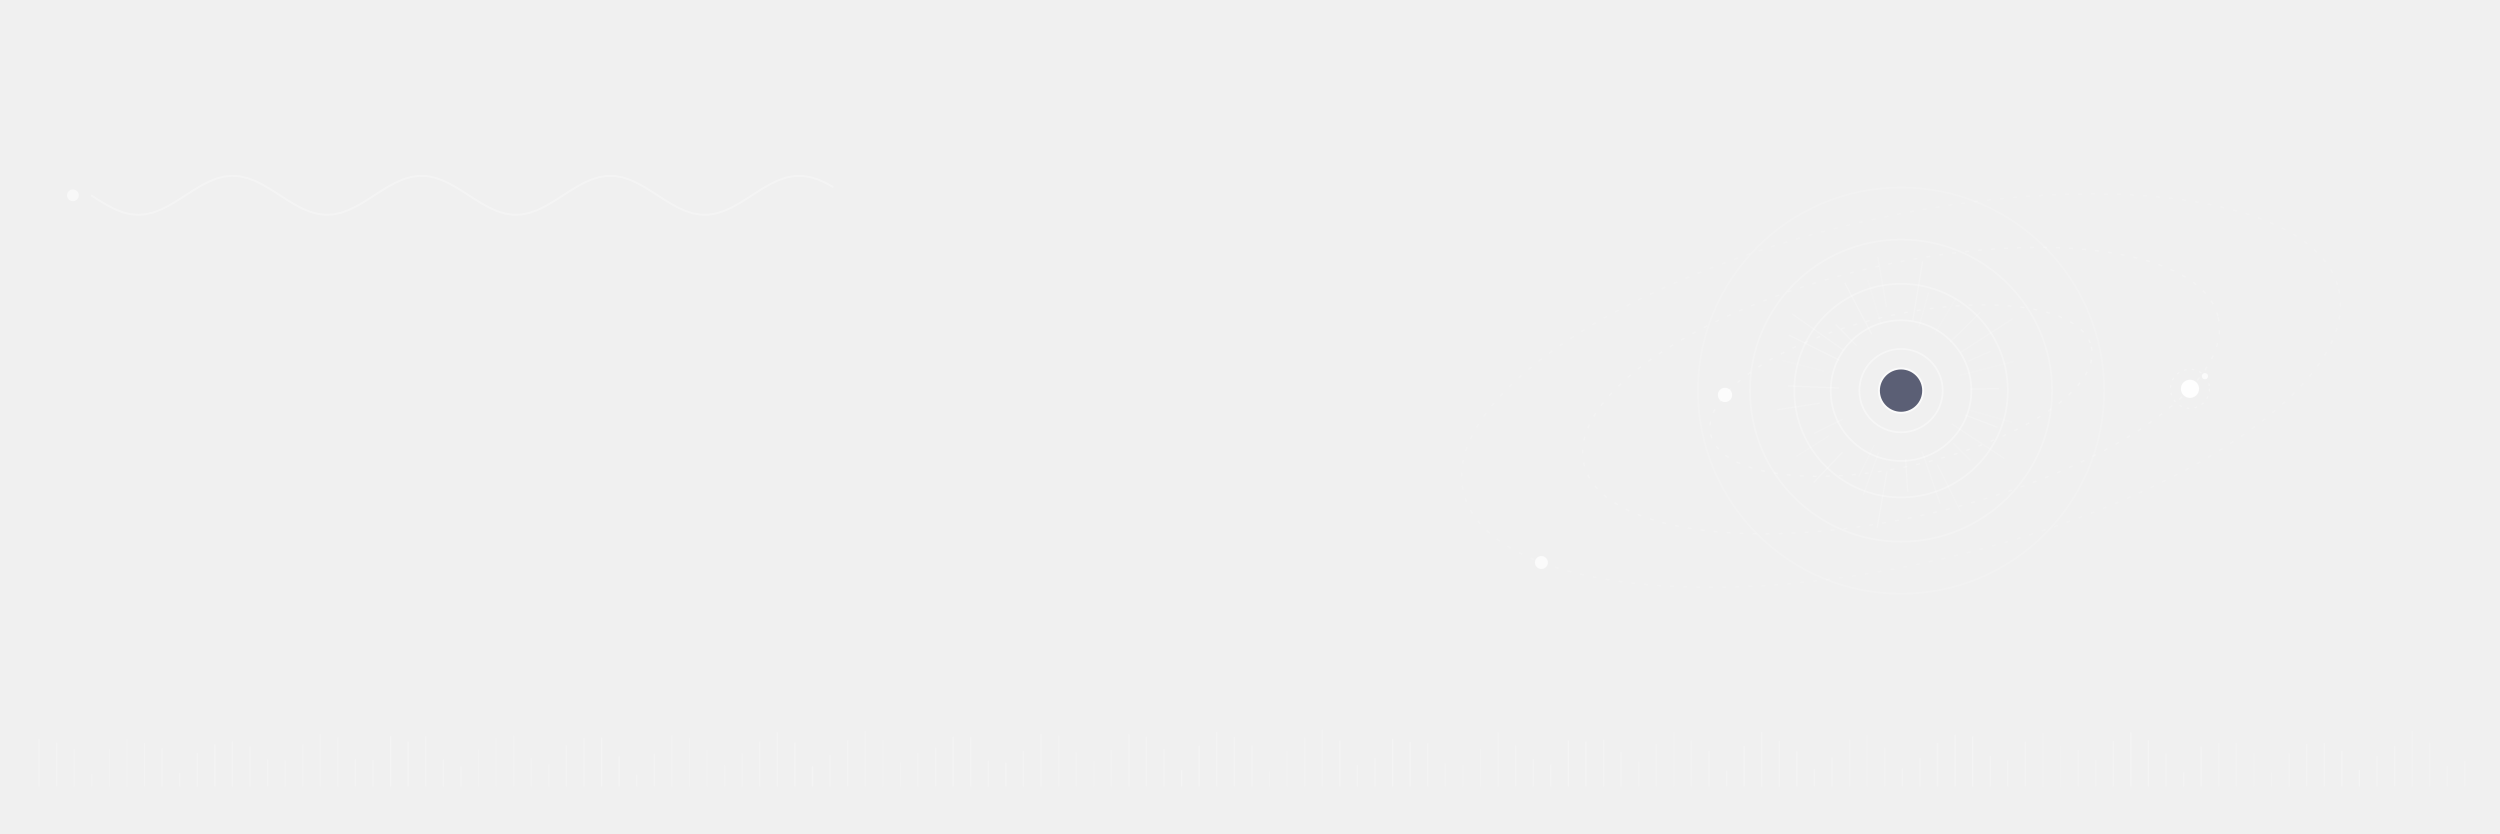
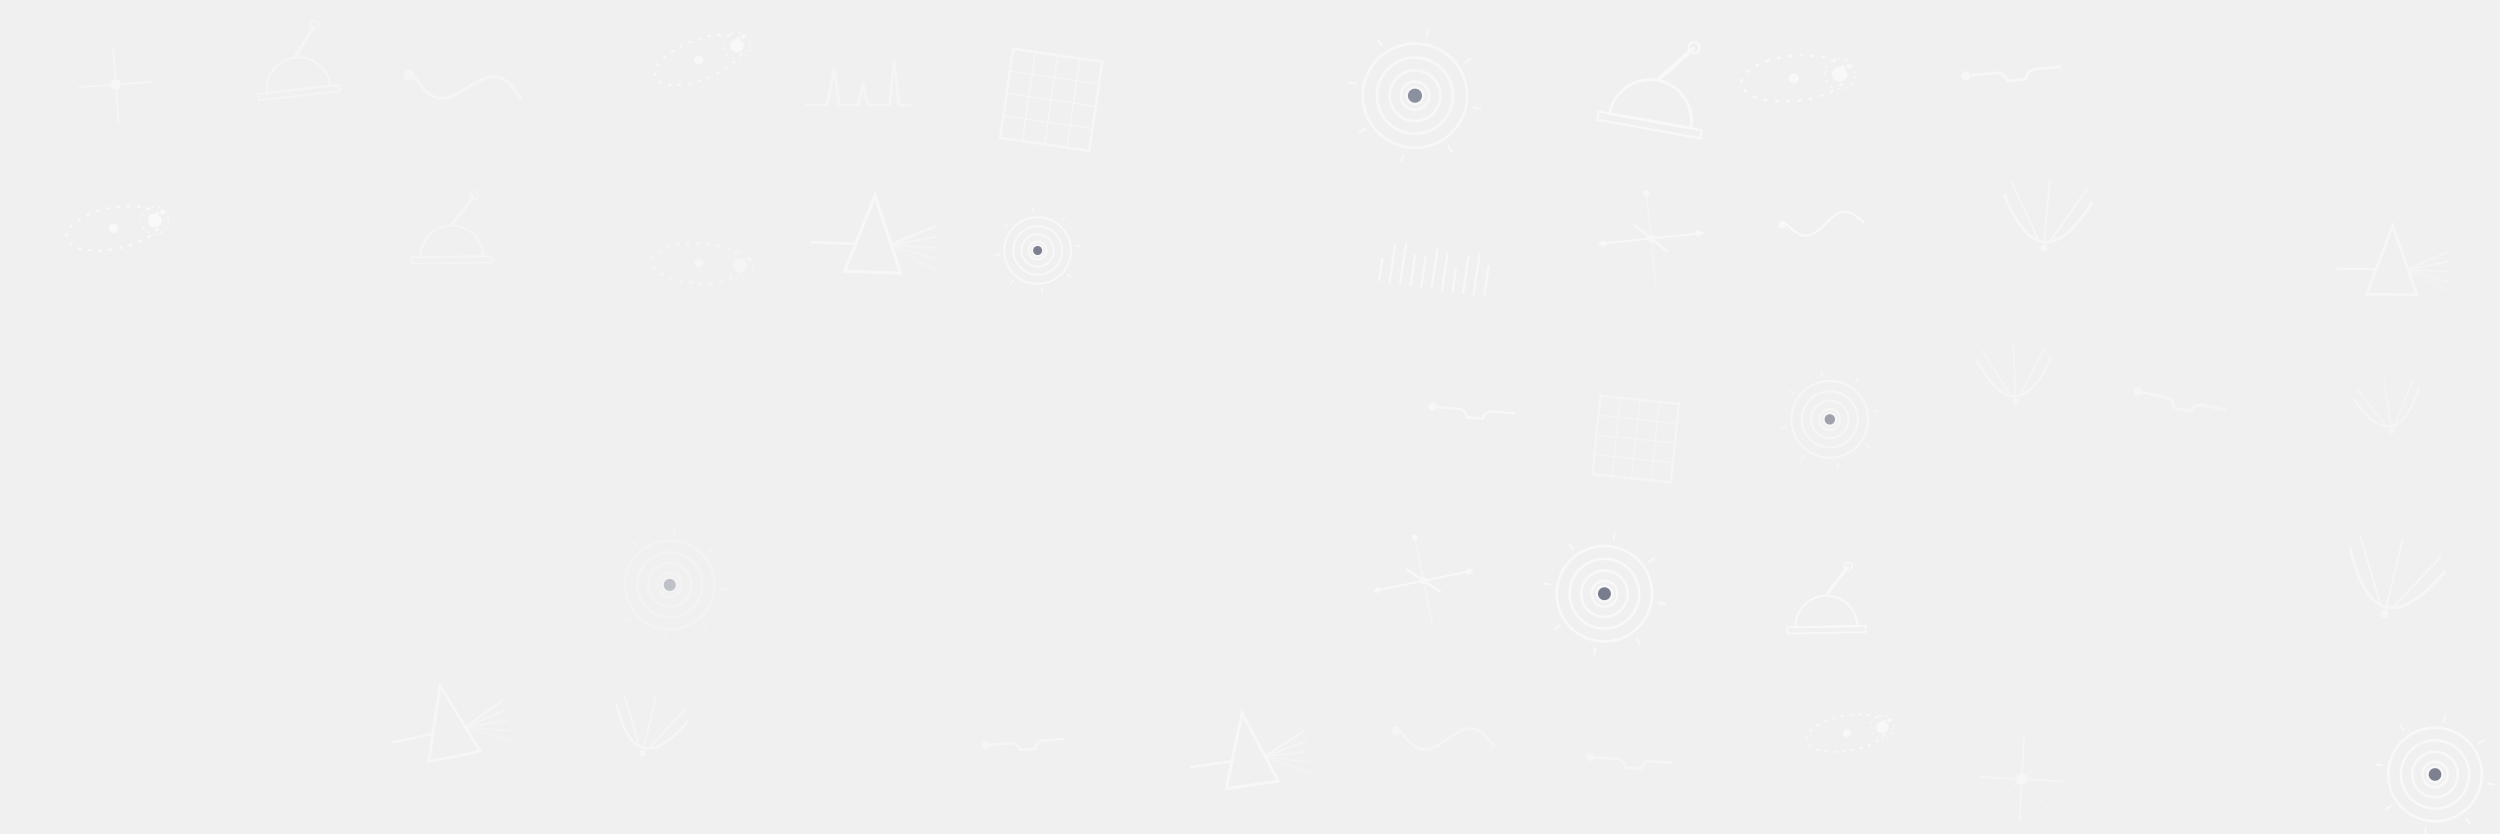
<svg xmlns="http://www.w3.org/2000/svg" viewBox="0 0 1920 640" preserveAspectRatio="xMidYMid slice">
-   <g id="comb">
-     <line x1="30.0" y1="604.0" x2="30.0" y2="567.4" stroke="#FFFFFF" stroke-width="1" opacity="0.23" />
-     <line x1="43.5" y1="604.0" x2="43.5" y2="570.4" stroke="#FFFFFF" stroke-width="1" opacity="0.21" />
-     <line x1="57.0" y1="604.0" x2="57.0" y2="575.3" stroke="#FFFFFF" stroke-width="1" opacity="0.18" />
-     <line x1="70.5" y1="604.0" x2="70.5" y2="594.5" stroke="#FFFFFF" stroke-width="1" opacity="0.15" />
-     <line x1="84.0" y1="604.0" x2="84.0" y2="575.1" stroke="#FFFFFF" stroke-width="1" opacity="0.11" />
-     <line x1="97.5" y1="604.0" x2="97.5" y2="567.7" stroke="#FFFFFF" stroke-width="1" opacity="0.13" />
-     <line x1="111.0" y1="604.0" x2="111.0" y2="570.5" stroke="#FFFFFF" stroke-width="1" opacity="0.17" />
-     <line x1="124.5" y1="604.0" x2="124.5" y2="574.6" stroke="#FFFFFF" stroke-width="1" opacity="0.20" />
-     <line x1="138.0" y1="604.0" x2="138.0" y2="593.7" stroke="#FFFFFF" stroke-width="1" opacity="0.22" />
-     <line x1="151.5" y1="604.0" x2="151.5" y2="578.4" stroke="#FFFFFF" stroke-width="1" opacity="0.24" />
-     <line x1="165.0" y1="604.0" x2="165.0" y2="571.7" stroke="#FFFFFF" stroke-width="1" opacity="0.24" />
-     <line x1="178.5" y1="604.0" x2="178.5" y2="569.5" stroke="#FFFFFF" stroke-width="1" opacity="0.23" />
-     <line x1="192.0" y1="604.0" x2="192.0" y2="573.4" stroke="#FFFFFF" stroke-width="1" opacity="0.21" />
-     <line x1="205.5" y1="604.0" x2="205.5" y2="583.1" stroke="#FFFFFF" stroke-width="1" opacity="0.19" />
-     <line x1="219.0" y1="604.0" x2="219.0" y2="583.9" stroke="#FFFFFF" stroke-width="1" opacity="0.15" />
-     <line x1="232.5" y1="604.0" x2="232.5" y2="571.4" stroke="#FFFFFF" stroke-width="1" opacity="0.11" />
-     <line x1="246.0" y1="604.0" x2="246.0" y2="563.8" stroke="#FFFFFF" stroke-width="1" opacity="0.13" />
-     <line x1="259.5" y1="604.0" x2="259.5" y2="566.3" stroke="#FFFFFF" stroke-width="1" opacity="0.16" />
-     <line x1="273.0" y1="604.0" x2="273.0" y2="583.0" stroke="#FFFFFF" stroke-width="1" opacity="0.20" />
-     <line x1="286.5" y1="604.0" x2="286.5" y2="583.7" stroke="#FFFFFF" stroke-width="1" opacity="0.22" />
-     <line x1="300.0" y1="604.0" x2="300.0" y2="565.3" stroke="#FFFFFF" stroke-width="1" opacity="0.24" />
-     <line x1="313.5" y1="604.0" x2="313.5" y2="569.5" stroke="#FFFFFF" stroke-width="1" opacity="0.24" />
-     <line x1="327.0" y1="604.0" x2="327.0" y2="565.6" stroke="#FFFFFF" stroke-width="1" opacity="0.23" />
-     <line x1="340.5" y1="604.0" x2="340.5" y2="583.3" stroke="#FFFFFF" stroke-width="1" opacity="0.22" />
-     <line x1="354.0" y1="604.0" x2="354.0" y2="588.8" stroke="#FFFFFF" stroke-width="1" opacity="0.19" />
-     <line x1="367.5" y1="604.0" x2="367.5" y2="575.6" stroke="#FFFFFF" stroke-width="1" opacity="0.16" />
-     <line x1="381.0" y1="604.0" x2="381.0" y2="567.1" stroke="#FFFFFF" stroke-width="1" opacity="0.12" />
-     <line x1="394.5" y1="604.0" x2="394.5" y2="564.7" stroke="#FFFFFF" stroke-width="1" opacity="0.12" />
-     <line x1="408.0" y1="604.0" x2="408.0" y2="582.0" stroke="#FFFFFF" stroke-width="1" opacity="0.16" />
-     <line x1="421.5" y1="604.0" x2="421.5" y2="587.1" stroke="#FFFFFF" stroke-width="1" opacity="0.19" />
-     <line x1="435.0" y1="604.0" x2="435.0" y2="572.4" stroke="#FFFFFF" stroke-width="1" opacity="0.22" />
-     <line x1="448.5" y1="604.0" x2="448.5" y2="567.0" stroke="#FFFFFF" stroke-width="1" opacity="0.23" />
-     <line x1="462.0" y1="604.0" x2="462.0" y2="566.3" stroke="#FFFFFF" stroke-width="1" opacity="0.24" />
-     <line x1="475.5" y1="604.0" x2="475.5" y2="580.8" stroke="#FFFFFF" stroke-width="1" opacity="0.23" />
-     <line x1="489.0" y1="604.0" x2="489.0" y2="595.0" stroke="#FFFFFF" stroke-width="1" opacity="0.22" />
-     <line x1="502.5" y1="604.0" x2="502.5" y2="578.8" stroke="#FFFFFF" stroke-width="1" opacity="0.19" />
-     <line x1="516.0" y1="604.0" x2="516.0" y2="564.7" stroke="#FFFFFF" stroke-width="1" opacity="0.16" />
-     <line x1="529.5" y1="604.0" x2="529.5" y2="566.6" stroke="#FFFFFF" stroke-width="1" opacity="0.12" />
-     <line x1="543.0" y1="604.0" x2="543.0" y2="576.2" stroke="#FFFFFF" stroke-width="1" opacity="0.12" />
-     <line x1="556.5" y1="604.0" x2="556.5" y2="587.8" stroke="#FFFFFF" stroke-width="1" opacity="0.16" />
-     <line x1="570.0" y1="604.0" x2="570.0" y2="578.6" stroke="#FFFFFF" stroke-width="1" opacity="0.19" />
-     <line x1="583.5" y1="604.0" x2="583.5" y2="569.5" stroke="#FFFFFF" stroke-width="1" opacity="0.22" />
-     <line x1="597.0" y1="604.0" x2="597.0" y2="562.4" stroke="#FFFFFF" stroke-width="1" opacity="0.23" />
-     <line x1="610.5" y1="604.0" x2="610.5" y2="570.3" stroke="#FFFFFF" stroke-width="1" opacity="0.24" />
-     <line x1="624.0" y1="604.0" x2="624.0" y2="588.5" stroke="#FFFFFF" stroke-width="1" opacity="0.24" />
-     <line x1="637.5" y1="604.0" x2="637.5" y2="579.8" stroke="#FFFFFF" stroke-width="1" opacity="0.22" />
-     <line x1="651.0" y1="604.0" x2="651.0" y2="568.6" stroke="#FFFFFF" stroke-width="1" opacity="0.19" />
-     <line x1="664.5" y1="604.0" x2="664.5" y2="561.3" stroke="#FFFFFF" stroke-width="1" opacity="0.16" />
-     <line x1="678.0" y1="604.0" x2="678.0" y2="568.2" stroke="#FFFFFF" stroke-width="1" opacity="0.12" />
-     <line x1="691.5" y1="604.0" x2="691.5" y2="585.5" stroke="#FFFFFF" stroke-width="1" opacity="0.12" />
-     <line x1="705.0" y1="604.0" x2="705.0" y2="578.3" stroke="#FFFFFF" stroke-width="1" opacity="0.15" />
-     <line x1="718.5" y1="604.0" x2="718.5" y2="574.2" stroke="#FFFFFF" stroke-width="1" opacity="0.19" />
-     <line x1="732.0" y1="604.0" x2="732.0" y2="565.8" stroke="#FFFFFF" stroke-width="1" opacity="0.22" />
-     <line x1="745.5" y1="604.0" x2="745.5" y2="566.4" stroke="#FFFFFF" stroke-width="1" opacity="0.23" />
-     <line x1="759.0" y1="604.0" x2="759.0" y2="584.3" stroke="#FFFFFF" stroke-width="1" opacity="0.24" />
-     <line x1="772.5" y1="604.0" x2="772.5" y2="585.8" stroke="#FFFFFF" stroke-width="1" opacity="0.24" />
-     <line x1="786.0" y1="604.0" x2="786.0" y2="576.7" stroke="#FFFFFF" stroke-width="1" opacity="0.22" />
-     <line x1="799.5" y1="604.0" x2="799.5" y2="563.6" stroke="#FFFFFF" stroke-width="1" opacity="0.20" />
-     <line x1="813.0" y1="604.0" x2="813.0" y2="565.0" stroke="#FFFFFF" stroke-width="1" opacity="0.16" />
-     <line x1="826.5" y1="604.0" x2="826.5" y2="577.7" stroke="#FFFFFF" stroke-width="1" opacity="0.13" />
-     <line x1="840.0" y1="604.0" x2="840.0" y2="584.6" stroke="#FFFFFF" stroke-width="1" opacity="0.11" />
-     <line x1="853.5" y1="604.0" x2="853.5" y2="575.9" stroke="#FFFFFF" stroke-width="1" opacity="0.15" />
-     <line x1="867.0" y1="604.0" x2="867.0" y2="563.9" stroke="#FFFFFF" stroke-width="1" opacity="0.19" />
-     <line x1="880.5" y1="604.0" x2="880.5" y2="565.7" stroke="#FFFFFF" stroke-width="1" opacity="0.21" />
-     <line x1="894.0" y1="604.0" x2="894.0" y2="575.3" stroke="#FFFFFF" stroke-width="1" opacity="0.23" />
-     <line x1="907.5" y1="604.0" x2="907.5" y2="591.4" stroke="#FFFFFF" stroke-width="1" opacity="0.24" />
-     <line x1="921.0" y1="604.0" x2="921.0" y2="572.8" stroke="#FFFFFF" stroke-width="1" opacity="0.24" />
-     <line x1="934.5" y1="604.0" x2="934.5" y2="562.2" stroke="#FFFFFF" stroke-width="1" opacity="0.22" />
-     <line x1="948.0" y1="604.0" x2="948.0" y2="566.1" stroke="#FFFFFF" stroke-width="1" opacity="0.20" />
-     <line x1="961.5" y1="604.0" x2="961.5" y2="572.3" stroke="#FFFFFF" stroke-width="1" opacity="0.17" />
-     <line x1="975.0" y1="604.0" x2="975.0" y2="592.6" stroke="#FFFFFF" stroke-width="1" opacity="0.13" />
-     <line x1="988.5" y1="604.0" x2="988.5" y2="576.5" stroke="#FFFFFF" stroke-width="1" opacity="0.11" />
-     <line x1="1002.0" y1="604.0" x2="1002.0" y2="566.3" stroke="#FFFFFF" stroke-width="1" opacity="0.15" />
-     <line x1="1015.5" y1="604.0" x2="1015.5" y2="560.3" stroke="#FFFFFF" stroke-width="1" opacity="0.18" />
-     <line x1="1029.0" y1="604.0" x2="1029.0" y2="568.8" stroke="#FFFFFF" stroke-width="1" opacity="0.21" />
-     <line x1="1042.5" y1="604.0" x2="1042.5" y2="587.7" stroke="#FFFFFF" stroke-width="1" opacity="0.23" />
-     <line x1="1056.0" y1="604.0" x2="1056.0" y2="582.1" stroke="#FFFFFF" stroke-width="1" opacity="0.24" />
-     <line x1="1069.5" y1="604.0" x2="1069.5" y2="567.4" stroke="#FFFFFF" stroke-width="1" opacity="0.24" />
-     <line x1="1083.0" y1="604.0" x2="1083.0" y2="569.8" stroke="#FFFFFF" stroke-width="1" opacity="0.22" />
-     <line x1="1096.5" y1="604.0" x2="1096.5" y2="570.7" stroke="#FFFFFF" stroke-width="1" opacity="0.20" />
-     <line x1="1110.0" y1="604.0" x2="1110.0" y2="586.3" stroke="#FFFFFF" stroke-width="1" opacity="0.17" />
-     <line x1="1123.5" y1="604.0" x2="1123.5" y2="587.3" stroke="#FFFFFF" stroke-width="1" opacity="0.13" />
-     <line x1="1137.0" y1="604.0" x2="1137.0" y2="575.1" stroke="#FFFFFF" stroke-width="1" opacity="0.11" />
-     <line x1="1150.5" y1="604.0" x2="1150.5" y2="562.4" stroke="#FFFFFF" stroke-width="1" opacity="0.15" />
-     <line x1="1164.0" y1="604.0" x2="1164.0" y2="572.5" stroke="#FFFFFF" stroke-width="1" opacity="0.18" />
-     <line x1="1177.5" y1="604.0" x2="1177.5" y2="582.9" stroke="#FFFFFF" stroke-width="1" opacity="0.21" />
-     <line x1="1191.0" y1="604.0" x2="1191.0" y2="587.2" stroke="#FFFFFF" stroke-width="1" opacity="0.23" />
-     <line x1="1204.5" y1="604.0" x2="1204.5" y2="568.7" stroke="#FFFFFF" stroke-width="1" opacity="0.24" />
-     <line x1="1218.0" y1="604.0" x2="1218.0" y2="569.6" stroke="#FFFFFF" stroke-width="1" opacity="0.24" />
-     <line x1="1231.5" y1="604.0" x2="1231.5" y2="568.0" stroke="#FFFFFF" stroke-width="1" opacity="0.23" />
-     <line x1="1245.0" y1="604.0" x2="1245.0" y2="577.5" stroke="#FFFFFF" stroke-width="1" opacity="0.20" />
-     <line x1="1258.5" y1="604.0" x2="1258.5" y2="585.0" stroke="#FFFFFF" stroke-width="1" opacity="0.17" />
-     <line x1="1272.0" y1="604.0" x2="1272.0" y2="571.2" stroke="#FFFFFF" stroke-width="1" opacity="0.14" />
-     <line x1="1285.5" y1="604.0" x2="1285.5" y2="562.3" stroke="#FFFFFF" stroke-width="1" opacity="0.10" />
-     <line x1="1299.0" y1="604.0" x2="1299.0" y2="568.7" stroke="#FFFFFF" stroke-width="1" opacity="0.14" />
-     <line x1="1312.5" y1="604.0" x2="1312.5" y2="576.6" stroke="#FFFFFF" stroke-width="1" opacity="0.18" />
-     <line x1="1326.0" y1="604.0" x2="1326.0" y2="591.9" stroke="#FFFFFF" stroke-width="1" opacity="0.21" />
-     <line x1="1339.5" y1="604.0" x2="1339.5" y2="572.8" stroke="#FFFFFF" stroke-width="1" opacity="0.23" />
-     <line x1="1353.0" y1="604.0" x2="1353.0" y2="562.2" stroke="#FFFFFF" stroke-width="1" opacity="0.24" />
-     <line x1="1366.5" y1="604.0" x2="1366.5" y2="569.2" stroke="#FFFFFF" stroke-width="1" opacity="0.24" />
-     <line x1="1380.0" y1="604.0" x2="1380.0" y2="576.9" stroke="#FFFFFF" stroke-width="1" opacity="0.23" />
-     <line x1="1393.5" y1="604.0" x2="1393.5" y2="590.5" stroke="#FFFFFF" stroke-width="1" opacity="0.21" />
-     <line x1="1407.0" y1="604.0" x2="1407.0" y2="581.6" stroke="#FFFFFF" stroke-width="1" opacity="0.18" />
-     <line x1="1420.5" y1="604.0" x2="1420.5" y2="568.1" stroke="#FFFFFF" stroke-width="1" opacity="0.14" />
-     <line x1="1434.0" y1="604.0" x2="1434.0" y2="564.3" stroke="#FFFFFF" stroke-width="1" opacity="0.10" />
-     <line x1="1447.5" y1="604.0" x2="1447.5" y2="574.1" stroke="#FFFFFF" stroke-width="1" opacity="0.14" />
-     <line x1="1461.0" y1="604.0" x2="1461.0" y2="590.1" stroke="#FFFFFF" stroke-width="1" opacity="0.17" />
-     <line x1="1474.5" y1="604.0" x2="1474.5" y2="582.2" stroke="#FFFFFF" stroke-width="1" opacity="0.21" />
-     <line x1="1488.0" y1="604.0" x2="1488.0" y2="570.6" stroke="#FFFFFF" stroke-width="1" opacity="0.23" />
-     <line x1="1501.5" y1="604.0" x2="1501.5" y2="564.3" stroke="#FFFFFF" stroke-width="1" opacity="0.24" />
-     <line x1="1515.0" y1="604.0" x2="1515.0" y2="565.5" stroke="#FFFFFF" stroke-width="1" opacity="0.24" />
-     <line x1="1528.5" y1="604.0" x2="1528.5" y2="580.6" stroke="#FFFFFF" stroke-width="1" opacity="0.23" />
-     <line x1="1542.0" y1="604.0" x2="1542.0" y2="583.8" stroke="#FFFFFF" stroke-width="1" opacity="0.21" />
-     <line x1="1555.5" y1="604.0" x2="1555.5" y2="569.7" stroke="#FFFFFF" stroke-width="1" opacity="0.18" />
-     <line x1="1569.0" y1="604.0" x2="1569.0" y2="563.3" stroke="#FFFFFF" stroke-width="1" opacity="0.14" />
-     <line x1="1582.5" y1="604.0" x2="1582.5" y2="573.0" stroke="#FFFFFF" stroke-width="1" opacity="0.10" />
-     <line x1="1596.0" y1="604.0" x2="1596.0" y2="576.0" stroke="#FFFFFF" stroke-width="1" opacity="0.14" />
-     <line x1="1609.5" y1="604.0" x2="1609.5" y2="583.8" stroke="#FFFFFF" stroke-width="1" opacity="0.17" />
-     <line x1="1623.0" y1="604.0" x2="1623.0" y2="569.0" stroke="#FFFFFF" stroke-width="1" opacity="0.20" />
-     <line x1="1636.5" y1="604.0" x2="1636.5" y2="562.5" stroke="#FFFFFF" stroke-width="1" opacity="0.23" />
-     <line x1="1650.0" y1="604.0" x2="1650.0" y2="568.4" stroke="#FFFFFF" stroke-width="1" opacity="0.24" />
-     <line x1="1663.5" y1="604.0" x2="1663.5" y2="578.6" stroke="#FFFFFF" stroke-width="1" opacity="0.24" />
-     <line x1="1677.0" y1="604.0" x2="1677.0" y2="593.2" stroke="#FFFFFF" stroke-width="1" opacity="0.23" />
-     <line x1="1690.5" y1="604.0" x2="1690.5" y2="573.4" stroke="#FFFFFF" stroke-width="1" opacity="0.21" />
-     <line x1="1704.0" y1="604.0" x2="1704.0" y2="570.5" stroke="#FFFFFF" stroke-width="1" opacity="0.18" />
-     <line x1="1717.5" y1="604.0" x2="1717.5" y2="570.6" stroke="#FFFFFF" stroke-width="1" opacity="0.15" />
-     <line x1="1731.0" y1="604.0" x2="1731.0" y2="578.3" stroke="#FFFFFF" stroke-width="1" opacity="0.11" />
-     <line x1="1744.5" y1="604.0" x2="1744.5" y2="593.4" stroke="#FFFFFF" stroke-width="1" opacity="0.13" />
-     <line x1="1758.0" y1="604.0" x2="1758.0" y2="578.6" stroke="#FFFFFF" stroke-width="1" opacity="0.17" />
-     <line x1="1771.5" y1="604.0" x2="1771.5" y2="571.5" stroke="#FFFFFF" stroke-width="1" opacity="0.20" />
-     <line x1="1785.0" y1="604.0" x2="1785.0" y2="570.6" stroke="#FFFFFF" stroke-width="1" opacity="0.22" />
-     <line x1="1798.5" y1="604.0" x2="1798.5" y2="576.8" stroke="#FFFFFF" stroke-width="1" opacity="0.24" />
-     <line x1="1812.0" y1="604.0" x2="1812.0" y2="591.3" stroke="#FFFFFF" stroke-width="1" opacity="0.24" />
-     <line x1="1825.5" y1="604.0" x2="1825.5" y2="580.7" stroke="#FFFFFF" stroke-width="1" opacity="0.23" />
-     <line x1="1839.0" y1="604.0" x2="1839.0" y2="572.9" stroke="#FFFFFF" stroke-width="1" opacity="0.21" />
-     <line x1="1852.5" y1="604.0" x2="1852.5" y2="561.4" stroke="#FFFFFF" stroke-width="1" opacity="0.18" />
-     <line x1="1866.0" y1="604.0" x2="1866.0" y2="570.3" stroke="#FFFFFF" stroke-width="1" opacity="0.15" />
-     <line x1="1879.5" y1="604.0" x2="1879.5" y2="588.2" stroke="#FFFFFF" stroke-width="1" opacity="0.11" />
-     <line x1="1893.0" y1="604.0" x2="1893.0" y2="584.3" stroke="#FFFFFF" stroke-width="1" opacity="0.13" />
-   </g>
-   <g id="rv">
-     <path d="M 70.0,150.00 L 76.0,153.86 L 82.0,157.45 L 88.0,160.55 L 94.0,162.94 L 100.0,164.45 L 106.0,165.00 L 112.0,164.54 L 118.0,163.10 L 124.0,160.78 L 130.0,157.73 L 136.0,154.17 L 142.0,150.32 L 148.0,146.46 L 154.0,142.83 L 160.0,139.68 L 166.0,137.23 L 172.0,135.64 L 178.0,135.01 L 184.0,135.39 L 190.0,136.75 L 196.0,139.00 L 202.0,141.99 L 208.0,145.52 L 214.0,149.35 L 220.0,153.22 L 226.0,156.88 L 232.0,160.08 L 238.0,162.59 L 244.0,164.27 L 250.0,164.98 L 256.0,164.68 L 262.0,163.40 L 268.0,161.22 L 274.0,158.28 L 280.0,154.79 L 286.0,150.97 L 292.0,147.09 L 298.0,143.41 L 304.0,140.17 L 310.0,137.58 L 316.0,135.84 L 322.0,135.04 L 328.0,135.25 L 334.0,136.46 L 340.0,138.57 L 346.0,141.45 L 352.0,144.90 L 358.0,148.70 L 364.0,152.59 L 370.0,156.30 L 376.0,159.59 L 382.0,162.23 L 388.0,164.05 L 394.0,164.93 L 400.0,164.80 L 406.0,163.68 L 412.0,161.64 L 418.0,158.82 L 424.0,155.40 L 430.0,151.62 L 436.0,147.73 L 442.0,144.00 L 448.0,140.67 L 454.0,137.96 L 460.0,136.07 L 466.0,135.11 L 472.0,135.15 L 478.0,136.19 L 484.0,138.16 L 490.0,140.92 L 496.0,144.30 L 502.0,148.06 L 508.0,151.94 L 514.0,155.70 L 520.0,159.08 L 526.0,161.84 L 532.0,163.81 L 538.0,164.85 L 544.0,164.89 L 550.0,163.93 L 556.0,162.04 L 562.0,159.33 L 568.0,156.00 L 574.0,152.27 L 580.0,148.38 L 586.0,144.60 L 592.0,141.18 L 598.0,138.36 L 604.0,136.32 L 610.0,135.20 L 616.0,135.07 L 622.0,135.95 L 628.0,137.77 L 634.0,140.41 L 640.0,143.70" fill="none" stroke="#FFFFFF" stroke-width="1.4" opacity="0.30" />
-     <circle cx="56" cy="150" r="4.5" fill="#FFFFFF" opacity="0.55" />
-   </g>
-   <g id="corona">
-     <line x1="1513.3" y1="298.9" x2="1535.2" y2="298.4" stroke="#FFFFFF" stroke-width="1" opacity="0.20" />
-     <line x1="1513.2" y1="315.2" x2="1545.4" y2="324.4" stroke="#FFFFFF" stroke-width="1" opacity="0.09" />
-     <line x1="1509.4" y1="318.8" x2="1534.1" y2="328.2" stroke="#FFFFFF" stroke-width="1" opacity="0.20" />
-     <line x1="1498.8" y1="325.5" x2="1539.3" y2="352.1" stroke="#FFFFFF" stroke-width="1" opacity="0.15" />
-     <line x1="1500.1" y1="340.3" x2="1513.4" y2="353.7" stroke="#FFFFFF" stroke-width="1" opacity="0.15" />
-     <line x1="1487.9" y1="356.8" x2="1505.7" y2="392.9" stroke="#FFFFFF" stroke-width="1" opacity="0.12" />
-     <line x1="1476.1" y1="346.6" x2="1490.1" y2="387.0" stroke="#FFFFFF" stroke-width="1" opacity="0.15" />
-     <line x1="1463.5" y1="352.5" x2="1465.1" y2="377.6" stroke="#FFFFFF" stroke-width="1" opacity="0.19" />
-     <line x1="1449.2" y1="362.1" x2="1441.7" y2="405.3" stroke="#FFFFFF" stroke-width="1" opacity="0.19" />
-     <line x1="1442.8" y1="347.5" x2="1431.0" y2="380.0" stroke="#FFFFFF" stroke-width="1" opacity="0.13" />
-     <line x1="1439.4" y1="341.8" x2="1427.5" y2="365.9" stroke="#FFFFFF" stroke-width="1" opacity="0.12" />
-     <line x1="1415.1" y1="347.2" x2="1392.9" y2="370.6" stroke="#FFFFFF" stroke-width="1" opacity="0.21" />
-     <line x1="1404.8" y1="334.6" x2="1379.7" y2="350.4" stroke="#FFFFFF" stroke-width="1" opacity="0.11" />
-     <line x1="1415.2" y1="322.0" x2="1393.2" y2="332.9" stroke="#FFFFFF" stroke-width="1" opacity="0.17" />
-     <line x1="1397.9" y1="309.6" x2="1365.0" y2="314.7" stroke="#FFFFFF" stroke-width="1" opacity="0.17" />
-     <line x1="1412.3" y1="298.0" x2="1373.2" y2="296.4" stroke="#FFFFFF" stroke-width="1" opacity="0.21" />
-     <line x1="1400.9" y1="285.0" x2="1368.6" y2="276.8" stroke="#FFFFFF" stroke-width="1" opacity="0.10" />
-     <line x1="1412.8" y1="276.7" x2="1373.7" y2="257.3" stroke="#FFFFFF" stroke-width="1" opacity="0.22" />
-     <line x1="1415.8" y1="268.9" x2="1376.4" y2="241.1" stroke="#FFFFFF" stroke-width="1" opacity="0.18" />
-     <line x1="1425.9" y1="265.5" x2="1409.8" y2="249.2" stroke="#FFFFFF" stroke-width="1" opacity="0.21" />
-     <line x1="1437.4" y1="256.6" x2="1416.8" y2="217.2" stroke="#FFFFFF" stroke-width="1" opacity="0.22" />
-     <line x1="1444.7" y1="249.2" x2="1434.5" y2="215.2" stroke="#FFFFFF" stroke-width="1" opacity="0.10" />
-     <line x1="1448.8" y1="235.6" x2="1442.1" y2="197.3" stroke="#FFFFFF" stroke-width="1" opacity="0.15" />
-     <line x1="1469.0" y1="246.1" x2="1476.5" y2="200.8" stroke="#FFFFFF" stroke-width="1" opacity="0.20" />
-     <line x1="1473.8" y1="250.9" x2="1481.2" y2="224.5" stroke="#FFFFFF" stroke-width="1" opacity="0.11" />
-     <line x1="1486.1" y1="256.0" x2="1502.2" y2="229.0" stroke="#FFFFFF" stroke-width="1" opacity="0.10" />
-     <line x1="1497.7" y1="262.7" x2="1520.9" y2="239.7" stroke="#FFFFFF" stroke-width="1" opacity="0.16" />
-     <line x1="1505.8" y1="270.6" x2="1545.6" y2="244.9" stroke="#FFFFFF" stroke-width="1" opacity="0.15" />
-     <line x1="1511.7" y1="277.3" x2="1528.7" y2="269.8" stroke="#FFFFFF" stroke-width="1" opacity="0.14" />
-     <line x1="1504.6" y1="288.4" x2="1546.8" y2="277.5" stroke="#FFFFFF" stroke-width="1" opacity="0.10" />
-     <circle cx="1460" cy="300" r="32" fill="none" stroke="#FFFFFF" stroke-width="1.3" opacity="0.42" />
-     <circle cx="1460" cy="300" r="54" fill="none" stroke="#FFFFFF" stroke-width="1.3" opacity="0.35" />
-     <circle cx="1460" cy="300" r="82" fill="none" stroke="#FFFFFF" stroke-width="1.3" opacity="0.28" />
-     <circle cx="1460" cy="300" r="116" fill="none" stroke="#FFFFFF" stroke-width="1.3" opacity="0.21" />
-     <circle cx="1460" cy="300" r="156" fill="none" stroke="#FFFFFF" stroke-width="1.3" opacity="0.14" />
-     <circle cx="1460" cy="300" r="17" fill="#1b2140" stroke="#FFFFFF" stroke-width="1.5" opacity="0.7" />
-   </g>
-   <g id="orbits">
-     <ellipse cx="1460" cy="300" rx="150" ry="58" fill="none" stroke="#FFFFFF" stroke-width="1.1" stroke-dasharray="3 7" opacity="0.24" transform="rotate(-13 1460 300)" />
-     <ellipse cx="1460" cy="300" rx="250" ry="97" fill="none" stroke="#FFFFFF" stroke-width="1.1" stroke-dasharray="3 7" opacity="0.20" transform="rotate(-13 1460 300)" />
-     <ellipse cx="1460" cy="300" rx="345" ry="133" fill="none" stroke="#FFFFFF" stroke-width="1.1" stroke-dasharray="3 7" opacity="0.15" transform="rotate(-13 1460 300)" />
-     <circle cx="1324.8" cy="303.3" r="5.5" fill="#FFFFFF" opacity="0.8" />
-     <circle cx="1681.9" cy="298.6" r="7" fill="#FFFFFF" opacity="0.9" />
-     <circle cx="1183.8" cy="432.0" r="5" fill="#FFFFFF" opacity="0.7" />
-     <circle cx="1681.9" cy="298.6" r="15" fill="none" stroke="#FFFFFF" stroke-width="0.9" stroke-dasharray="2 4" opacity="0.28" />
-     <circle cx="1693.4" cy="288.9" r="2.4" fill="#FFFFFF" opacity="0.75" />
-   </g>
+   <defs>
+     <symbol id="corona" viewBox="0 0 100 100">
+       <circle cx="50" cy="50" r="10" fill="none" stroke="#FFFFFF" stroke-width="2" />
+       <circle cx="50" cy="50" r="18" fill="none" stroke="#FFFFFF" stroke-width="2" />
+       <circle cx="50" cy="50" r="27" fill="none" stroke="#FFFFFF" stroke-width="2" />
+       <circle cx="50" cy="50" r="37" fill="none" stroke="#FFFFFF" stroke-width="2" />
+       <circle cx="50" cy="50" r="6" fill="#1b2140" stroke="#FFFFFF" stroke-width="2" />
+       <line x1="92.0" y1="50.0" x2="98.0" y2="50.0" stroke="#FFFFFF" stroke-width="1.5" />
+       <line x1="79.7" y1="79.7" x2="83.9" y2="83.9" stroke="#FFFFFF" stroke-width="1.5" />
+       <line x1="50.0" y1="92.0" x2="50.0" y2="98.0" stroke="#FFFFFF" stroke-width="1.5" />
+       <line x1="20.3" y1="79.7" x2="16.1" y2="83.9" stroke="#FFFFFF" stroke-width="1.5" />
+       <line x1="8.0" y1="50.0" x2="2.0" y2="50.0" stroke="#FFFFFF" stroke-width="1.5" />
+       <line x1="20.3" y1="20.3" x2="16.1" y2="16.1" stroke="#FFFFFF" stroke-width="1.5" />
+       <line x1="50.0" y1="8.0" x2="50.0" y2="2.0" stroke="#FFFFFF" stroke-width="1.5" />
+       <line x1="79.7" y1="20.3" x2="83.9" y2="16.1" stroke="#FFFFFF" stroke-width="1.5" />
+     </symbol>
+     <symbol id="orbit" viewBox="0 0 100 100">
+       <ellipse cx="50" cy="52" rx="42" ry="18" fill="none" stroke="#FFFFFF" stroke-width="2" stroke-dasharray="3 6" transform="rotate(-10 50 52)" />
+       <circle cx="50" cy="52" r="4" fill="#FFFFFF" />
+       <circle cx="86" cy="46" r="6" fill="#FFFFFF" />
+       <circle cx="86" cy="46" r="12" fill="none" stroke="#FFFFFF" stroke-width="1.3" stroke-dasharray="2 4" />
+       <circle cx="93" cy="39" r="2" fill="#FFFFFF" />
+     </symbol>
+     <symbol id="transit" viewBox="0 0 100 100">
+       <circle cx="6" cy="50" r="4" fill="#FFFFFF" />
+       <path d="M 10 50 L 32 50 Q 40 50 42 58 L 58 58 Q 60 50 68 50 L 90 50" fill="none" stroke="#FFFFFF" stroke-width="2.4" />
+     </symbol>
+     <symbol id="rv" viewBox="0 0 100 100">
+       <circle cx="6" cy="50" r="4" fill="#FFFFFF" />
+       <path d="M 10 50 L 10.0 50.0 L 14.0 53.7 L 18.0 57.1 L 22.0 59.7 L 26.0 61.4 L 30.0 62.0 L 34.0 61.4 L 38.0 59.7 L 42.0 57.1 L 46.0 53.7 L 50.0 50.0 L 54.0 46.3 L 58.0 42.9 L 62.0 40.3 L 66.0 38.6 L 70.0 38.0 L 74.0 38.6 L 78.0 40.3 L 82.0 42.9 L 86.0 46.3 L 90.0 50.0" fill="none" stroke="#FFFFFF" stroke-width="2.2" />
+     </symbol>
+     <symbol id="spectrum" viewBox="0 0 100 100">
+       <path d="M 6 60 L 24 60 L 30 30 L 34 60 L 50 60 L 54 42 L 58 60 L 76 60 L 80 22 L 84 60 L 94 60" fill="none" stroke="#FFFFFF" stroke-width="2" />
+     </symbol>
+     <symbol id="comb" viewBox="0 0 100 100">
+       <line x1="8" y1="80" x2="8" y2="62.0" stroke="#FFFFFF" stroke-width="1.8" />
+       <line x1="16" y1="80" x2="16" y2="51.033" stroke="#FFFFFF" stroke-width="1.8" />
+       <line x1="24" y1="80" x2="24" y2="48.366" stroke="#FFFFFF" stroke-width="1.8" />
+       <line x1="32" y1="80" x2="32" y2="56.017" stroke="#FFFFFF" stroke-width="1.8" />
+       <line x1="40" y1="80" x2="40" y2="55.805" stroke="#FFFFFF" stroke-width="1.8" />
+       <line x1="48" y1="80" x2="48" y2="48.315" stroke="#FFFFFF" stroke-width="1.8" />
+       <line x1="56" y1="80" x2="56" y2="51.181" stroke="#FFFFFF" stroke-width="1.8" />
+       <line x1="64" y1="80" x2="64" y2="61.765" stroke="#FFFFFF" stroke-width="1.8" />
+       <line x1="72" y1="80" x2="72" y2="50.889" stroke="#FFFFFF" stroke-width="1.8" />
+       <line x1="80" y1="80" x2="80" y2="48.422" stroke="#FFFFFF" stroke-width="1.8" />
+       <line x1="88" y1="80" x2="88" y2="56.23" stroke="#FFFFFF" stroke-width="1.8" />
+     </symbol>
+     <symbol id="telescope" viewBox="0 0 100 100">
+       <path d="M 20 78 A 30 30 0 0 1 80 78 Z" fill="none" stroke="#FFFFFF" stroke-width="2" />
+       <rect x="12" y="78" width="76" height="6" fill="none" stroke="#FFFFFF" stroke-width="1.6" />
+       <line x1="50" y1="48" x2="72" y2="20" stroke="#FFFFFF" stroke-width="3" />
+       <circle cx="72" cy="20" r="4" fill="none" stroke="#FFFFFF" stroke-width="1.6" />
+     </symbol>
+     <symbol id="mirror" viewBox="0 0 100 100">
+       <path d="M 15 20 Q 50 90 85 20" fill="none" stroke="#FFFFFF" stroke-width="2.2" />
+       <line x1="20" y1="10" x2="46" y2="55" stroke="#FFFFFF" stroke-width="1.4" />
+       <line x1="50" y1="5" x2="50" y2="60" stroke="#FFFFFF" stroke-width="1.4" />
+       <line x1="80" y1="10" x2="54" y2="55" stroke="#FFFFFF" stroke-width="1.4" />
+       <circle cx="50" cy="60" r="3" fill="#FFFFFF" />
+     </symbol>
+     <symbol id="star" viewBox="0 0 100 100">
+       <circle cx="50" cy="50" r="5" fill="#FFFFFF" />
+       <line x1="50" y1="50" x2="88.0" y2="50.0" stroke="#FFFFFF" stroke-width="1.6" opacity="0.9" />
+       <line x1="50" y1="50" x2="76.9" y2="76.9" stroke="#FFFFFF" stroke-width="1" opacity="0.4" />
+       <line x1="50" y1="50" x2="50.0" y2="88.0" stroke="#FFFFFF" stroke-width="1.6" opacity="0.9" />
+       <line x1="50" y1="50" x2="23.1" y2="76.9" stroke="#FFFFFF" stroke-width="1" opacity="0.4" />
+       <line x1="50" y1="50" x2="12.0" y2="50.0" stroke="#FFFFFF" stroke-width="1.6" opacity="0.9" />
+       <line x1="50" y1="50" x2="23.1" y2="23.1" stroke="#FFFFFF" stroke-width="1" opacity="0.4" />
+       <line x1="50" y1="50" x2="50.0" y2="12.0" stroke="#FFFFFF" stroke-width="1.6" opacity="0.9" />
+       <line x1="50" y1="50" x2="76.9" y2="23.1" stroke="#FFFFFF" stroke-width="1" opacity="0.4" />
+     </symbol>
+     <symbol id="detector" viewBox="0 0 100 100">
+       <rect x="15" y="15" width="70" height="70" fill="none" stroke="#FFFFFF" stroke-width="2" />
+       <line x1="32.5" y1="15" x2="32.5" y2="85" stroke="#FFFFFF" stroke-width="1" />
+       <line x1="50.0" y1="15" x2="50.0" y2="85" stroke="#FFFFFF" stroke-width="1" />
+       <line x1="67.5" y1="15" x2="67.5" y2="85" stroke="#FFFFFF" stroke-width="1" />
+       <line x1="15" y1="32.5" x2="85" y2="32.5" stroke="#FFFFFF" stroke-width="1" />
+       <line x1="15" y1="50.0" x2="85" y2="50.0" stroke="#FFFFFF" stroke-width="1" />
+       <line x1="15" y1="67.5" x2="85" y2="67.5" stroke="#FFFFFF" stroke-width="1" />
+     </symbol>
+     <symbol id="prism" viewBox="0 0 100 100">
+       <path d="M 30 75 L 50 20 L 70 75 Z" fill="none" stroke="#FFFFFF" stroke-width="2.2" />
+       <line x1="5" y1="55" x2="38" y2="55" stroke="#FFFFFF" stroke-width="1.8" />
+       <line x1="62" y1="55" x2="95" y2="40" stroke="#FFFFFF" stroke-width="1.4" opacity="0.85" />
+       <line x1="62" y1="55" x2="95" y2="48" stroke="#FFFFFF" stroke-width="1.4" opacity="0.73" />
+       <line x1="62" y1="55" x2="95" y2="56" stroke="#FFFFFF" stroke-width="1.4" opacity="0.61" />
+       <line x1="62" y1="55" x2="95" y2="64" stroke="#FFFFFF" stroke-width="1.4" opacity="0.49" />
+       <line x1="62" y1="55" x2="95" y2="72" stroke="#FFFFFF" stroke-width="1.4" opacity="0.37" />
+     </symbol>
+     <symbol id="interferometer" viewBox="0 0 100 100">
+       <line x1="8" y1="50" x2="92" y2="50" stroke="#FFFFFF" stroke-width="1.6" />
+       <line x1="50" y1="12" x2="50" y2="88" stroke="#FFFFFF" stroke-width="1.2" opacity="0.6" />
+       <line x1="38" y1="38" x2="62" y2="62" stroke="#FFFFFF" stroke-width="2" />
+       <circle cx="50" cy="50" r="3" fill="#FFFFFF" />
+       <circle cx="12" cy="50" r="2.4" fill="#FFFFFF" />
+       <circle cx="88" cy="50" r="2.4" fill="#FFFFFF" />
+       <circle cx="50" cy="14" r="2.4" fill="#FFFFFF" />
+     </symbol>
+   </defs>
+   <use href="#star" x="-50" y="-50" width="100" height="100" transform="translate(89.0 64.9) rotate(-4.3) scale(0.766)" opacity="0.45" />
+   <use href="#telescope" x="-50" y="-50" width="100" height="100" transform="translate(226.6 45.9) rotate(-6.5) scale(0.819)" opacity="0.33" />
+   <use href="#rv" x="-50" y="-50" width="100" height="100" transform="translate(359.2 67.2) rotate(11.8) scale(1.050)" opacity="0.33" />
+   <use href="#orbit" x="-50" y="-50" width="100" height="100" transform="translate(536.4 44.4) rotate(-11.2) scale(0.856)" opacity="0.5" />
+   <use href="#spectrum" x="-50" y="-50" width="100" height="100" transform="translate(659.1 71.3) rotate(0.1) scale(0.921)" opacity="0.34" />
+   <use href="#detector" x="-50" y="-50" width="100" height="100" transform="translate(807.3 76.7) rotate(8.4) scale(0.988)" opacity="0.41" />
+   <use href="#corona" x="-50" y="-50" width="100" height="100" transform="translate(1086.7 73.5) rotate(11.4) scale(1.083)" opacity="0.47" />
+   <use href="#telescope" x="-50" y="-50" width="100" height="100" transform="translate(1272.6 63.7) rotate(10.2) scale(1.057)" opacity="0.55" />
+   <use href="#orbit" x="-50" y="-50" width="100" height="100" transform="translate(1377.9 58.3) rotate(4.3) scale(0.965)" opacity="0.56" />
+   <use href="#transit" x="-50" y="-50" width="100" height="100" transform="translate(1548.1 54.5) rotate(-5.6) scale(0.875)" opacity="0.49" />
+   <use href="#orbit" x="-50" y="-50" width="100" height="100" transform="translate(87.2 173.6) rotate(-1.4) scale(0.879)" opacity="0.57" />
+   <use href="#telescope" x="-50" y="-50" width="100" height="100" transform="translate(346.7 174.8) rotate(-0.9) scale(0.802)" opacity="0.33" />
+   <use href="#orbit" x="-50" y="-50" width="100" height="100" transform="translate(537.1 200.5) rotate(12.5) scale(0.862)" opacity="0.34" />
+   <use href="#prism" x="-50" y="-50" width="100" height="100" transform="translate(671.0 182.3) rotate(1.9) scale(1.071)" opacity="0.46" />
+   <use href="#corona" x="-50" y="-50" width="100" height="100" transform="translate(796.9 192.4) rotate(-6.1) scale(0.693)" opacity="0.54" />
+   <use href="#comb" x="-50" y="-50" width="100" height="100" transform="translate(1105.9 192.1) rotate(8.5) scale(1.019)" opacity="0.46" />
+   <use href="#interferometer" x="-50" y="-50" width="100" height="100" transform="translate(1268.0 183.1) rotate(-6.0) scale(0.967)" opacity="0.44" />
+   <use href="#rv" x="-50" y="-50" width="100" height="100" transform="translate(1401.9 171.8) rotate(-1.2) scale(0.747)" opacity="0.56" />
+   <use href="#mirror" x="-50" y="-50" width="100" height="100" transform="translate(1570.4 181.0) rotate(5.2) scale(0.974)" opacity="0.39" />
+   <use href="#prism" x="-50" y="-50" width="100" height="100" transform="translate(1837.2 202.1) rotate(0.8) scale(0.962)" opacity="0.42" />
+   <use href="#transit" x="-50" y="-50" width="100" height="100" transform="translate(1133.1 315.0) rotate(4.6) scale(0.752)" opacity="0.46" />
+   <use href="#detector" x="-50" y="-50" width="100" height="100" transform="translate(1256.2 337.2) rotate(6.0) scale(0.865)" opacity="0.34" />
+   <use href="#corona" x="-50" y="-50" width="100" height="100" transform="translate(1405.3 322.1) rotate(-9.8) scale(0.798)" opacity="0.38" />
+   <use href="#mirror" x="-50" y="-50" width="100" height="100" transform="translate(1547.8 300.3) rotate(-2.6) scale(0.812)" opacity="0.36" />
+   <use href="#transit" x="-50" y="-50" width="100" height="100" transform="translate(1677.4 308.1) rotate(11.9) scale(0.827)" opacity="0.36" />
+   <use href="#mirror" x="-50" y="-50" width="100" height="100" transform="translate(1835.7 323.8) rotate(-8.7) scale(0.734)" opacity="0.32" />
+   <use href="#corona" x="-50" y="-50" width="100" height="100" transform="translate(514.4 449.2) rotate(4.5) scale(0.924)" opacity="0.23" />
+   <use href="#interferometer" x="-50" y="-50" width="100" height="100" transform="translate(1093.3 446.0) rotate(-11.6) scale(0.937)" opacity="0.51" />
+   <use href="#corona" x="-50" y="-50" width="100" height="100" transform="translate(1232.2 456.0) rotate(9.6) scale(0.991)" opacity="0.56" />
+   <use href="#telescope" x="-50" y="-50" width="100" height="100" transform="translate(1402.3 459.1) rotate(-1.0) scale(0.792)" opacity="0.53" />
+   <use href="#mirror" x="-50" y="-50" width="100" height="100" transform="translate(1833.9 461.1) rotate(13.6) scale(1.073)" opacity="0.37" />
+   <use href="#prism" x="-50" y="-50" width="100" height="100" transform="translate(344.0 556.3) rotate(-11.5) scale(1.007)" opacity="0.43" />
+   <use href="#mirror" x="-50" y="-50" width="100" height="100" transform="translate(495.3 570.5) rotate(13.6) scale(0.812)" opacity="0.38" />
+   <use href="#transit" x="-50" y="-50" width="100" height="100" transform="translate(788.7 569.7) rotate(-4.6) scale(0.731)" opacity="0.4" />
+   <use href="#prism" x="-50" y="-50" width="100" height="100" transform="translate(958.2 577.8) rotate(-8.2) scale(1.010)" opacity="0.47" />
+   <use href="#rv" x="-50" y="-50" width="100" height="100" transform="translate(1111.7 567.5) rotate(8.7) scale(0.908)" opacity="0.31" />
+   <use href="#transit" x="-50" y="-50" width="100" height="100" transform="translate(1254.6 583.8) rotate(3.8) scale(0.760)" opacity="0.35" />
+   <use href="#orbit" x="-50" y="-50" width="100" height="100" transform="translate(1418.5 561.6) rotate(-0.3) scale(0.751)" opacity="0.55" />
+   <use href="#star" x="-50" y="-50" width="100" height="100" transform="translate(1552.7 598.4) rotate(3.1) scale(0.865)" opacity="0.39" />
+   <use href="#corona" x="-50" y="-50" width="100" height="100" transform="translate(1870.1 594.8) rotate(9.7) scale(0.971)" opacity="0.54" />
</svg>
